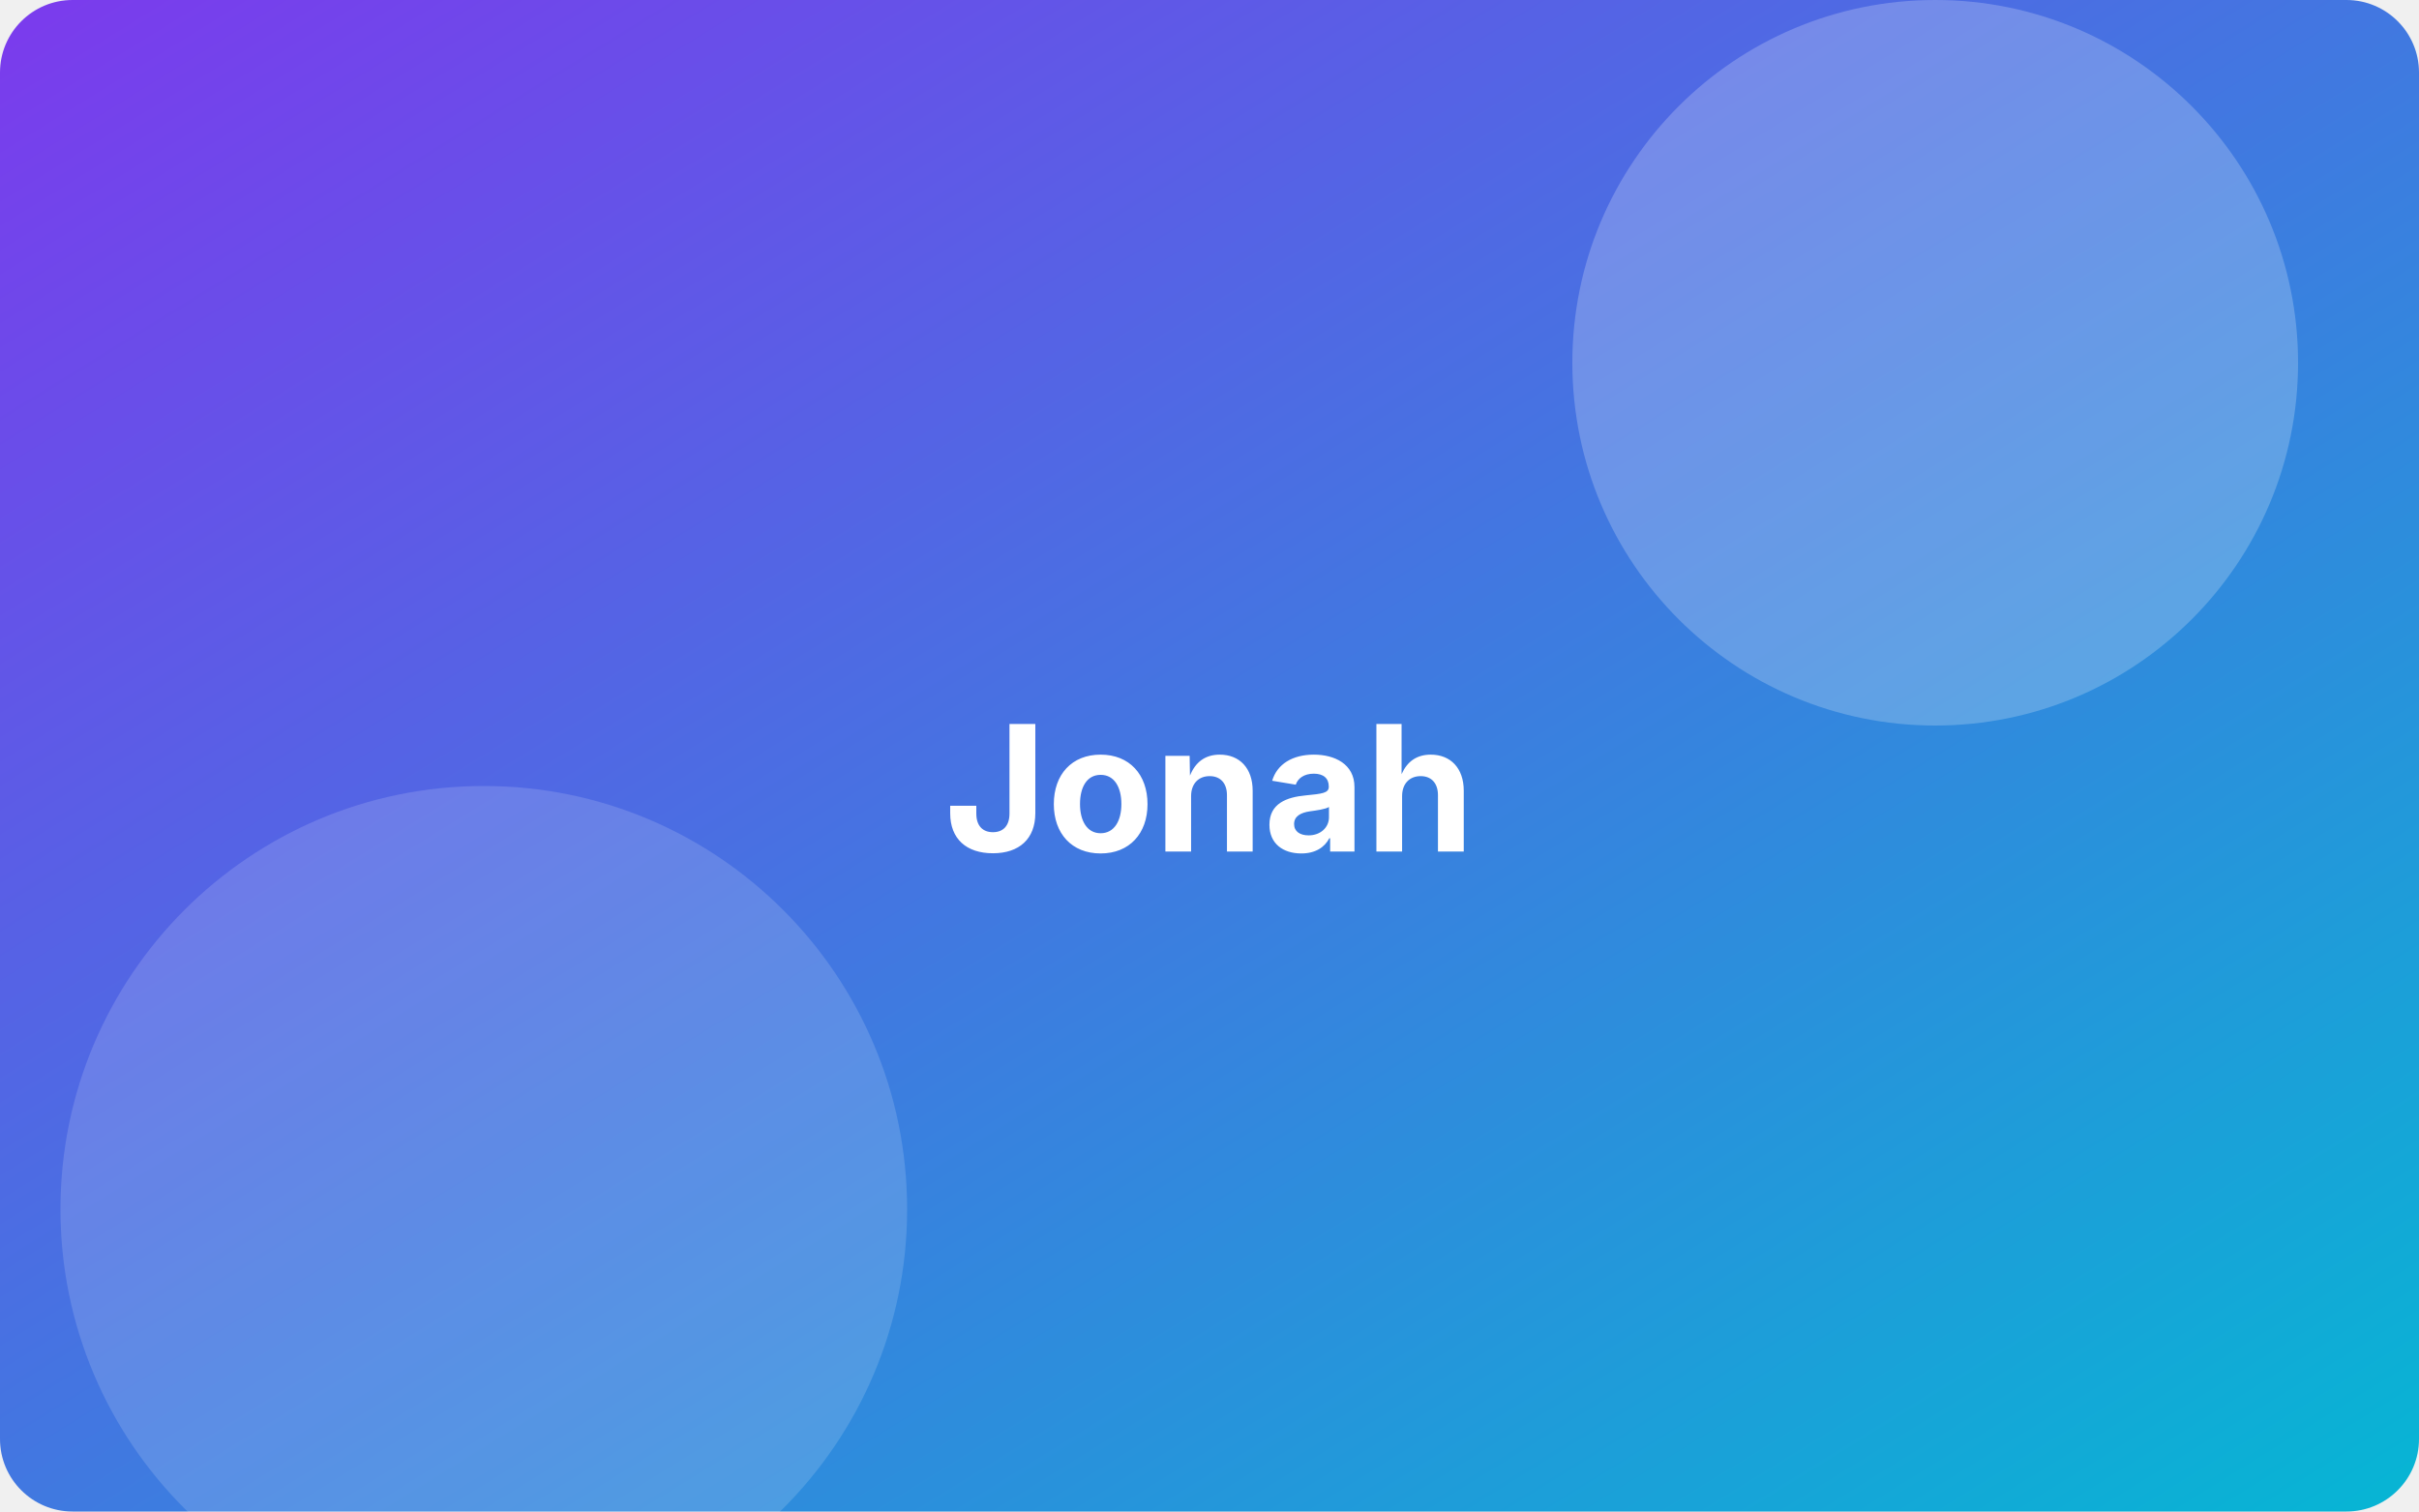
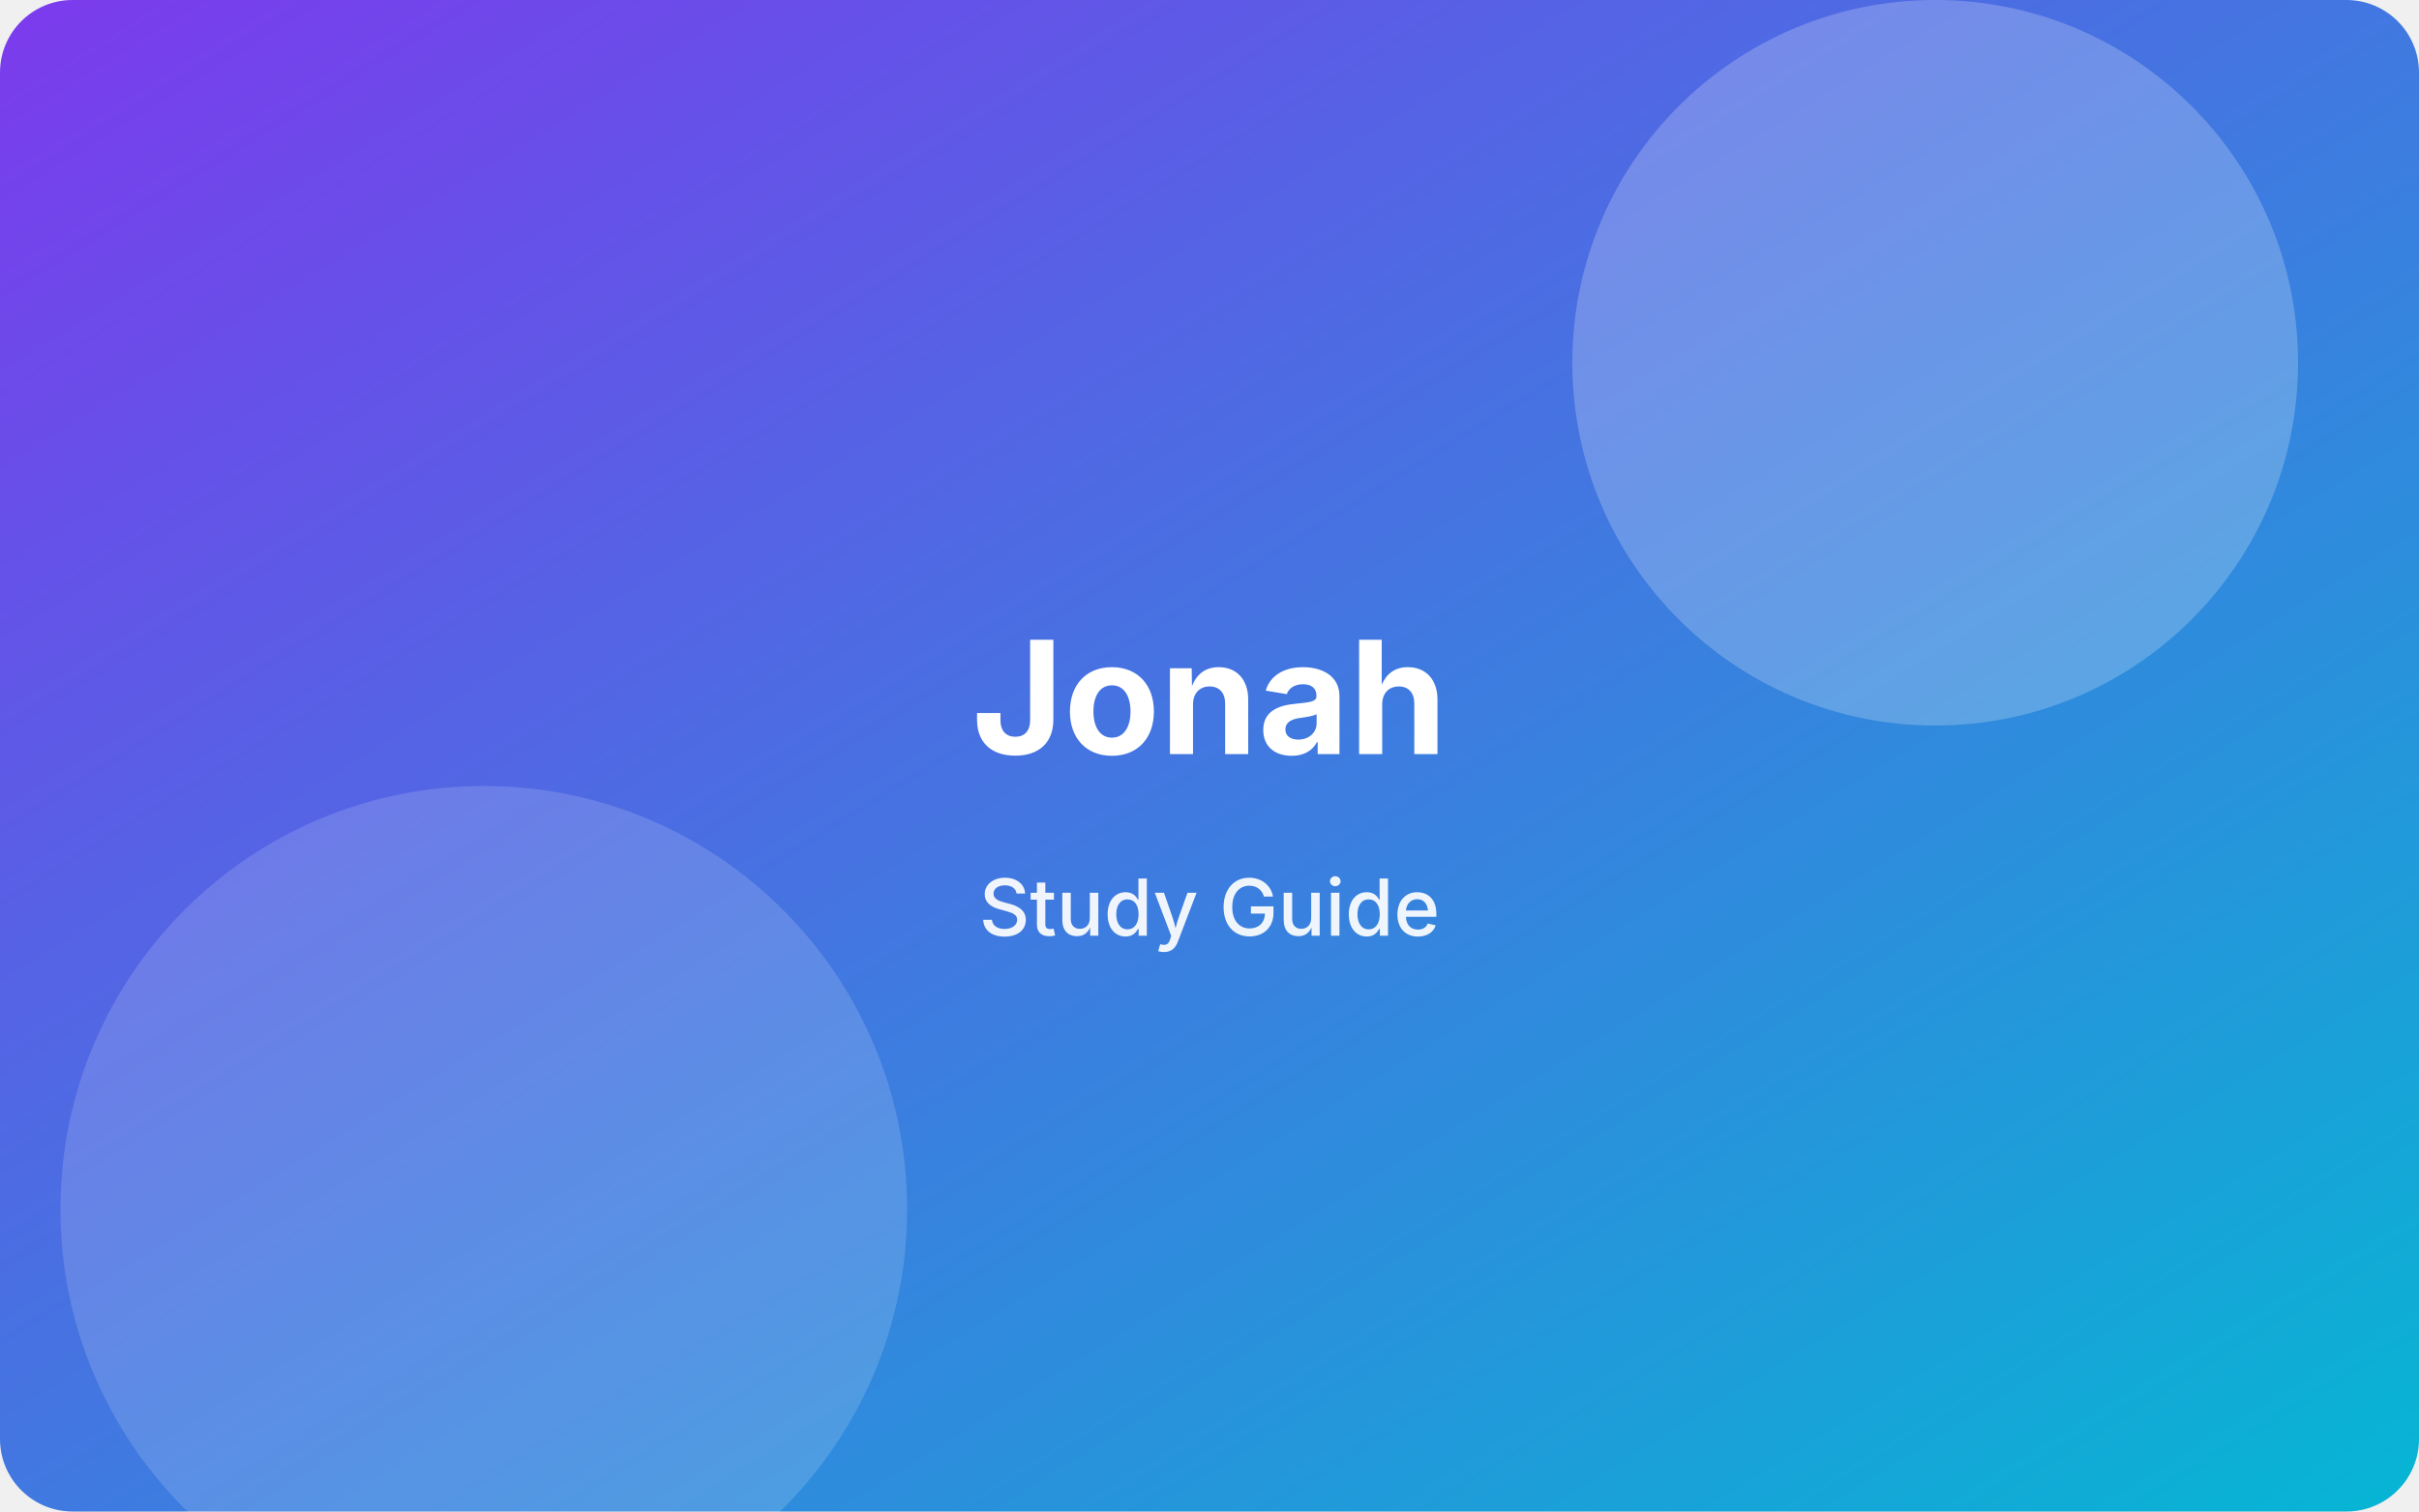
<svg xmlns="http://www.w3.org/2000/svg" width="800" height="500" viewBox="0 0 800 500" role="img" aria-label="jonah thumbnail">
  <defs>
    <linearGradient id="g" x1="0" x2="1" y1="0" y2="1">
      <stop offset="0%" stop-color="#7c3aed" />
      <stop offset="100%" stop-color="#06b6d4" />
    </linearGradient>
  </defs>
  <rect width="800" height="500" fill="url(#g)" rx="24" />
  <circle cx="640" cy="120" r="120" fill="rgba(255,255,255,0.22)" />
  <circle cx="160" cy="400" r="140" fill="rgba(255,255,255,0.15)" />
-   <text x="50%" y="52%" dominant-baseline="middle" text-anchor="middle" font-family="Inter, Arial" font-size="58" fill="white" font-weight="700">Jonah</text>
+   <text x="50%" y="46%" dominant-baseline="middle" text-anchor="middle" font-family="Inter, Arial" font-size="52" fill="white" font-weight="700">Jonah</text>
+   <text x="50%" y="60%" dominant-baseline="middle" text-anchor="middle" font-family="Inter, Arial" font-size="26" fill="rgba(255,255,255,0.92)" font-weight="500">Study Guide</text>
</svg>
